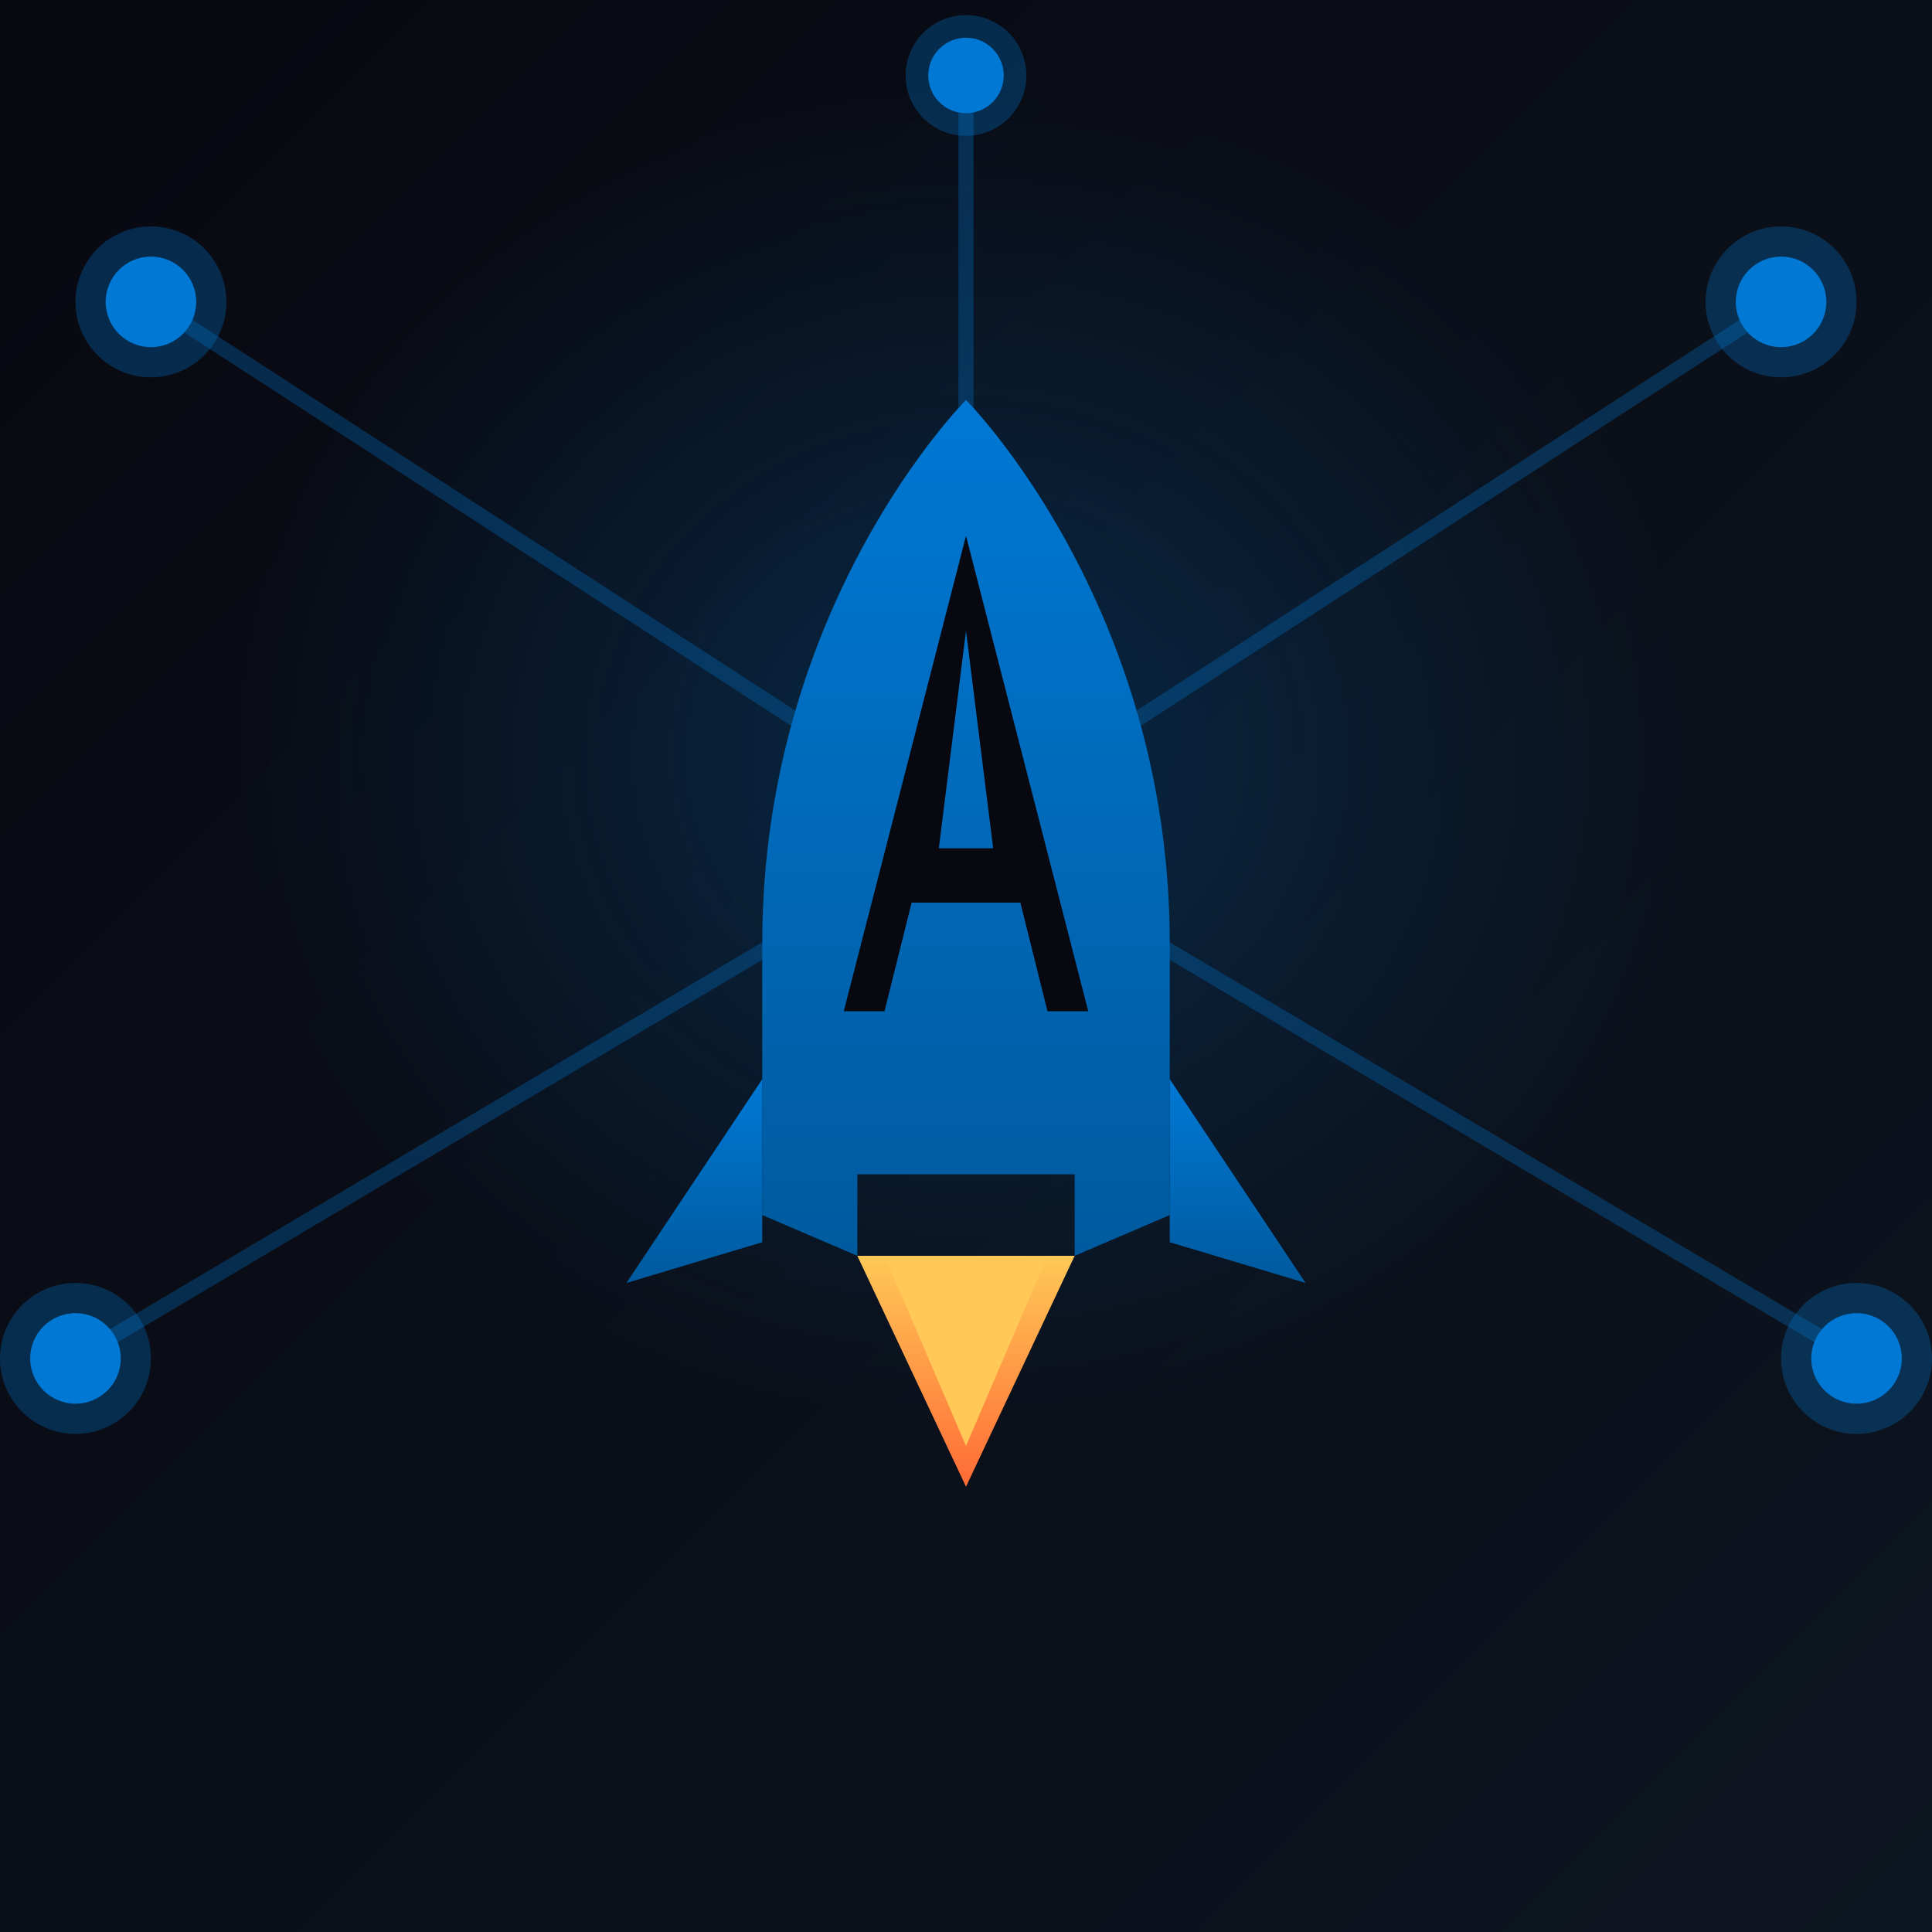
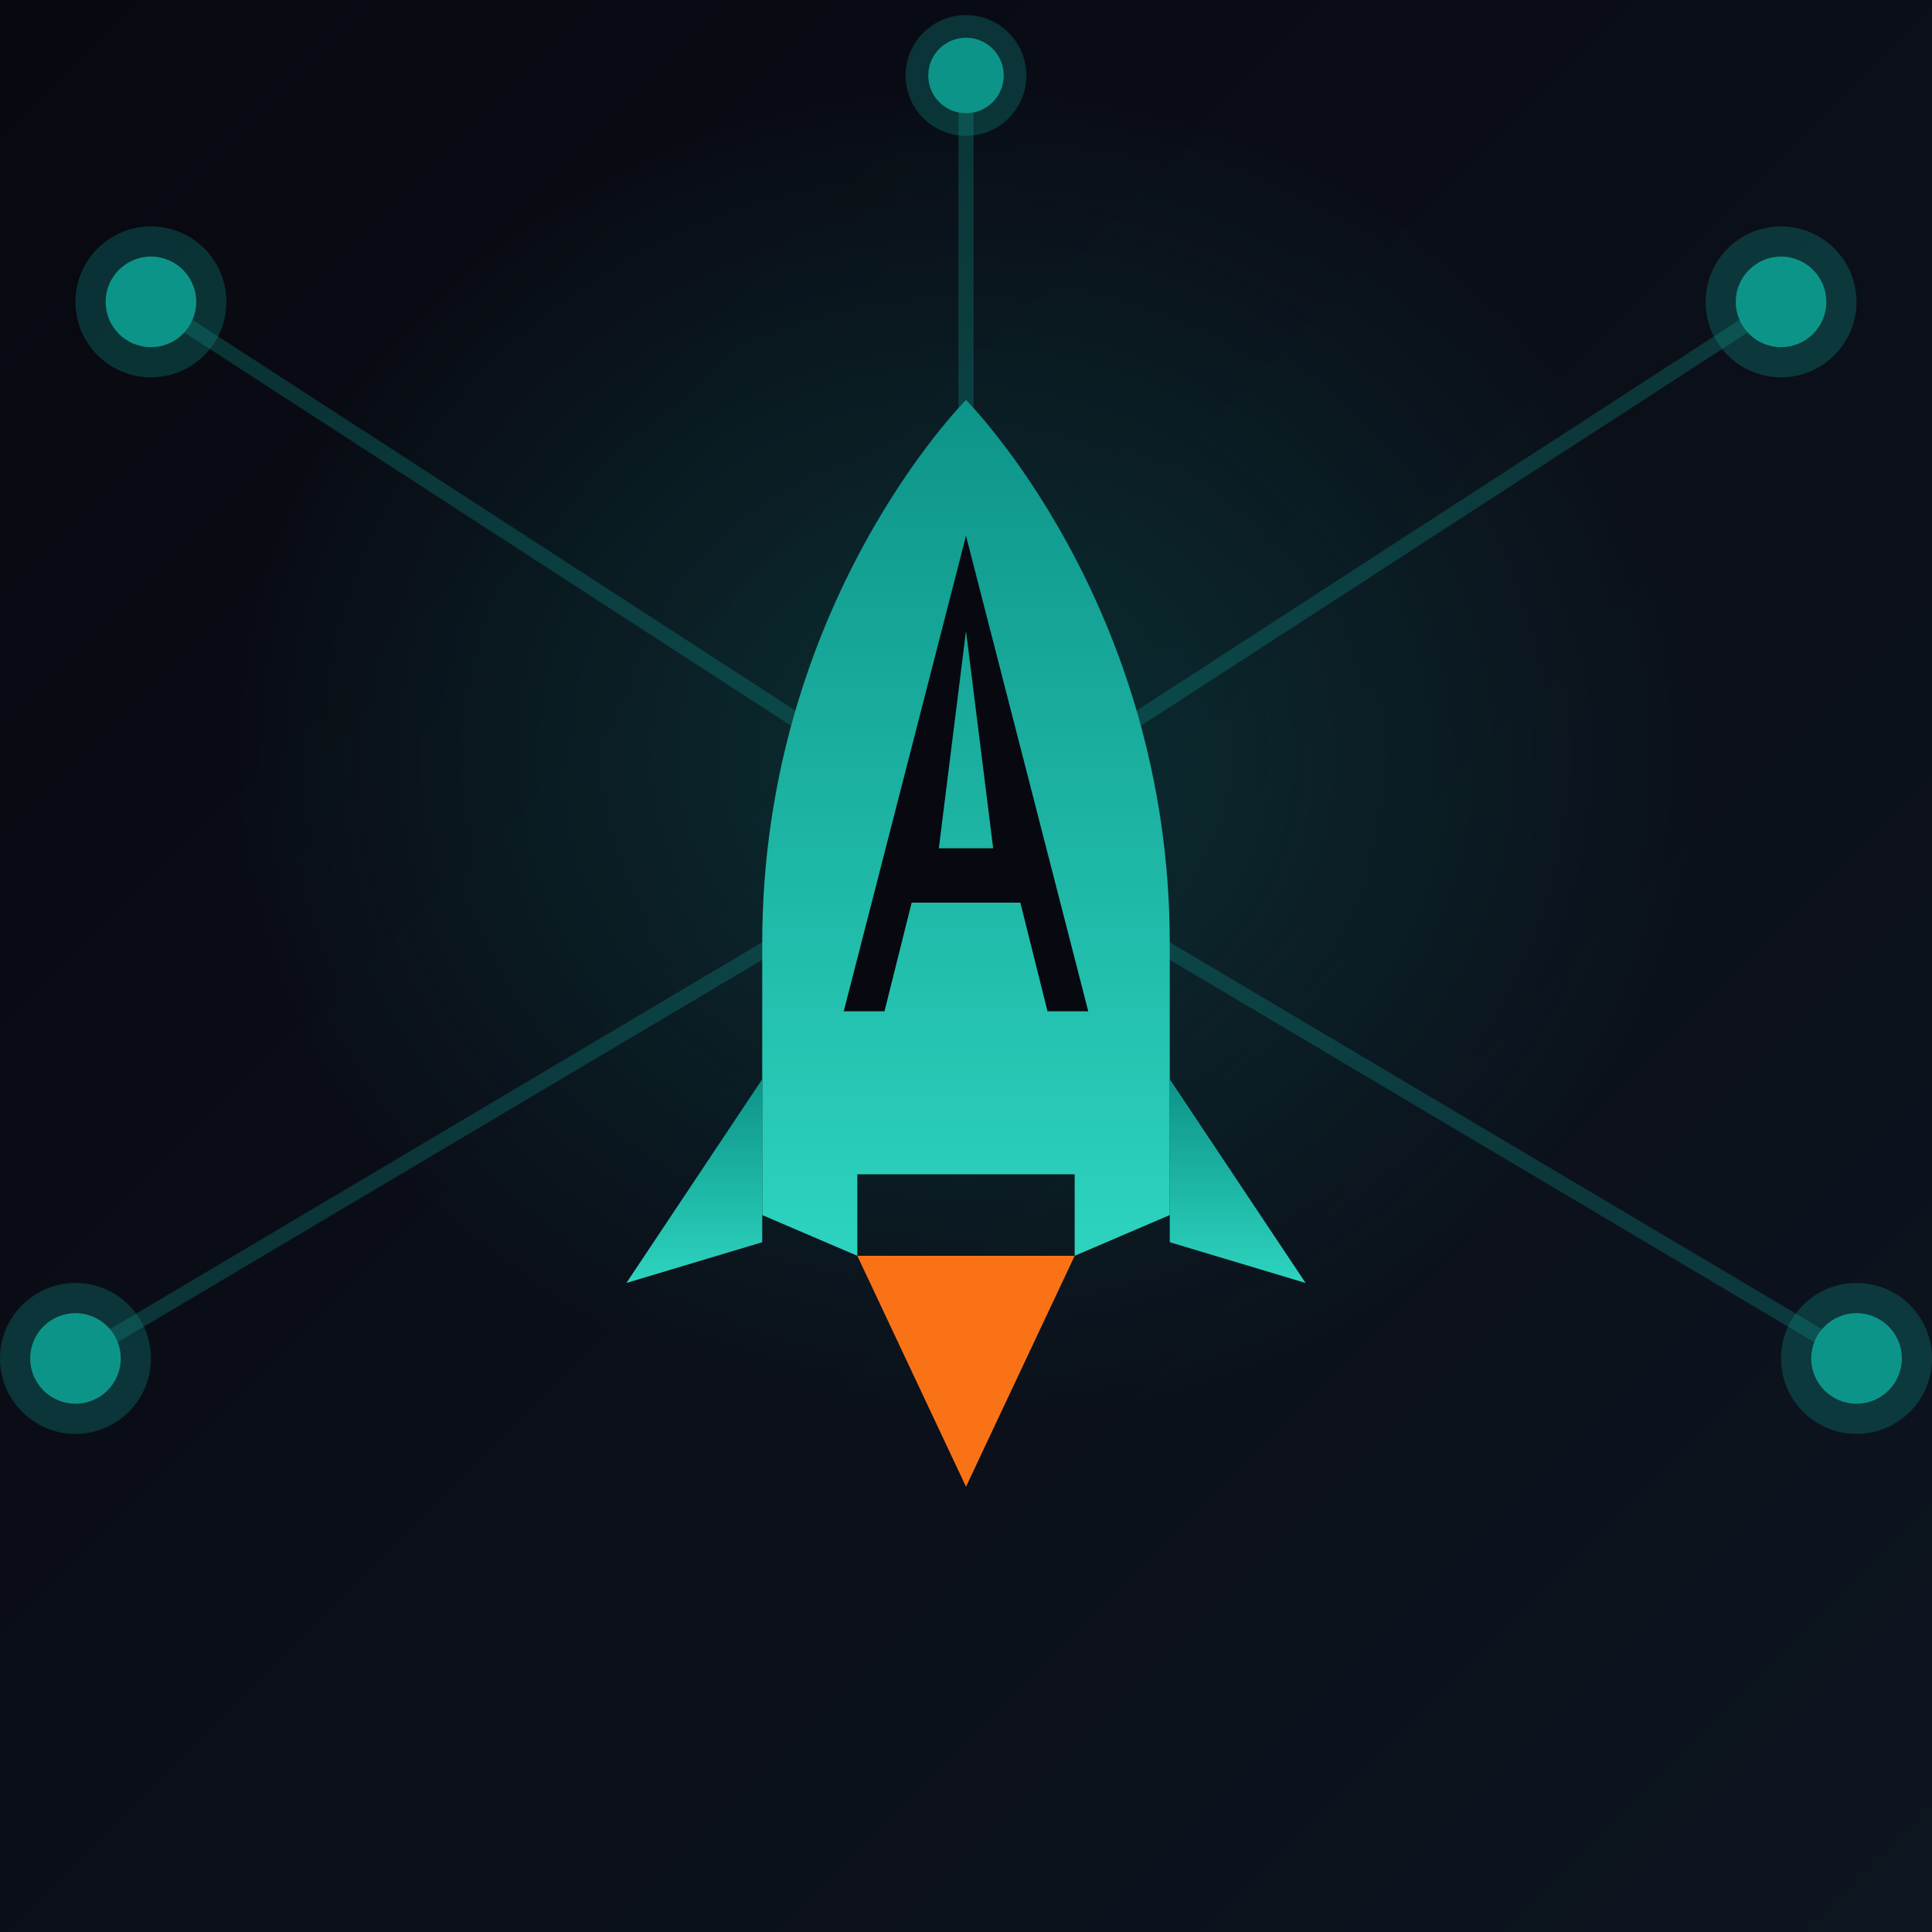
<svg xmlns="http://www.w3.org/2000/svg" viewBox="0 0 128 128" width="128" height="128">
  <defs>
    <linearGradient id="bg" x1="0%" y1="0%" x2="100%" y2="100%">
      <stop offset="0%" stop-color="#080810" />
      <stop offset="100%" stop-color="#0d1520" />
    </linearGradient>
    <linearGradient id="azure" x1="0%" y1="0%" x2="0%" y2="100%">
-       <stop offset="0%" stop-color="#0078d4" />
-       <stop offset="100%" stop-color="#005a9e" />
+       <stop offset="0%" stop-color="#0d9488" />
+       <stop offset="100%" stop-color="#2dd4bf" />
    </linearGradient>
    <linearGradient id="flame" x1="0%" y1="0%" x2="0%" y2="100%">
-       <stop offset="0%" stop-color="#ffc857" />
-       <stop offset="100%" stop-color="#ff6b35" />
+       <stop offset="0%" stop-color="#f97316" />
+       <stop offset="100%" stop-color="#f97316" />
    </linearGradient>
    <radialGradient id="glow" cx="50%" cy="45%" r="45%">
-       <stop offset="0%" stop-color="#0078d4" stop-opacity="0.25" />
-       <stop offset="100%" stop-color="#0078d4" stop-opacity="0" />
+       <stop offset="0%" stop-color="#0d9488" stop-opacity="0.25" />
+       <stop offset="100%" stop-color="#0d9488" stop-opacity="0" />
    </radialGradient>
  </defs>
  <rect width="128" height="128" fill="url(#bg)" />
  <ellipse cx="64" cy="55" rx="55" ry="50" fill="url(#glow)" />
-   <g stroke="#0078d4" stroke-width="1" opacity="0.3">
+   <g stroke="#0d9488" stroke-width="1" opacity="0.3">
    <line x1="64" y1="55" x2="10" y2="20" />
    <line x1="64" y1="55" x2="118" y2="20" />
    <line x1="64" y1="55" x2="5" y2="90" />
    <line x1="64" y1="55" x2="123" y2="90" />
    <line x1="64" y1="55" x2="64" y2="5" />
  </g>
-   <g fill="#0078d4">
+   <g fill="#0d9488">
    <circle cx="10" cy="20" r="5" opacity="0.3" />
    <circle cx="10" cy="20" r="3" />
    <circle cx="118" cy="20" r="5" opacity="0.3" />
    <circle cx="118" cy="20" r="3" />
    <circle cx="5" cy="90" r="5" opacity="0.3" />
    <circle cx="5" cy="90" r="3" />
    <circle cx="123" cy="90" r="5" opacity="0.3" />
    <circle cx="123" cy="90" r="3" />
    <circle cx="64" cy="5" r="4" opacity="0.3" />
    <circle cx="64" cy="5" r="2.5" />
  </g>
  <g transform="translate(37, 22) scale(0.9)">
    <path d="M30,5 C30,5 15,20 15,45 L15,65 L22,68 L22,62 L38,62 L38,68 L45,65 L45,45 C45,20 30,5 30,5 Z" fill="url(#azure)" />
    <polygon points="15,55 5,70 15,67" fill="url(#azure)" />
    <polygon points="45,55 55,70 45,67" fill="url(#azure)" />
    <path d="M30,15 L21,50 L24,50 L26,42 L34,42 L36,50 L39,50 Z M28,38 L30,22 L32,38 Z" fill="#080810" />
    <polygon points="22,68 30,85 38,68" fill="url(#flame)" />
-     <polygon points="24,68 30,82 36,68" fill="#ffc857" />
+     <polygon points="24,68 30,82 36,68" fill="#f97316" />
  </g>
</svg>
